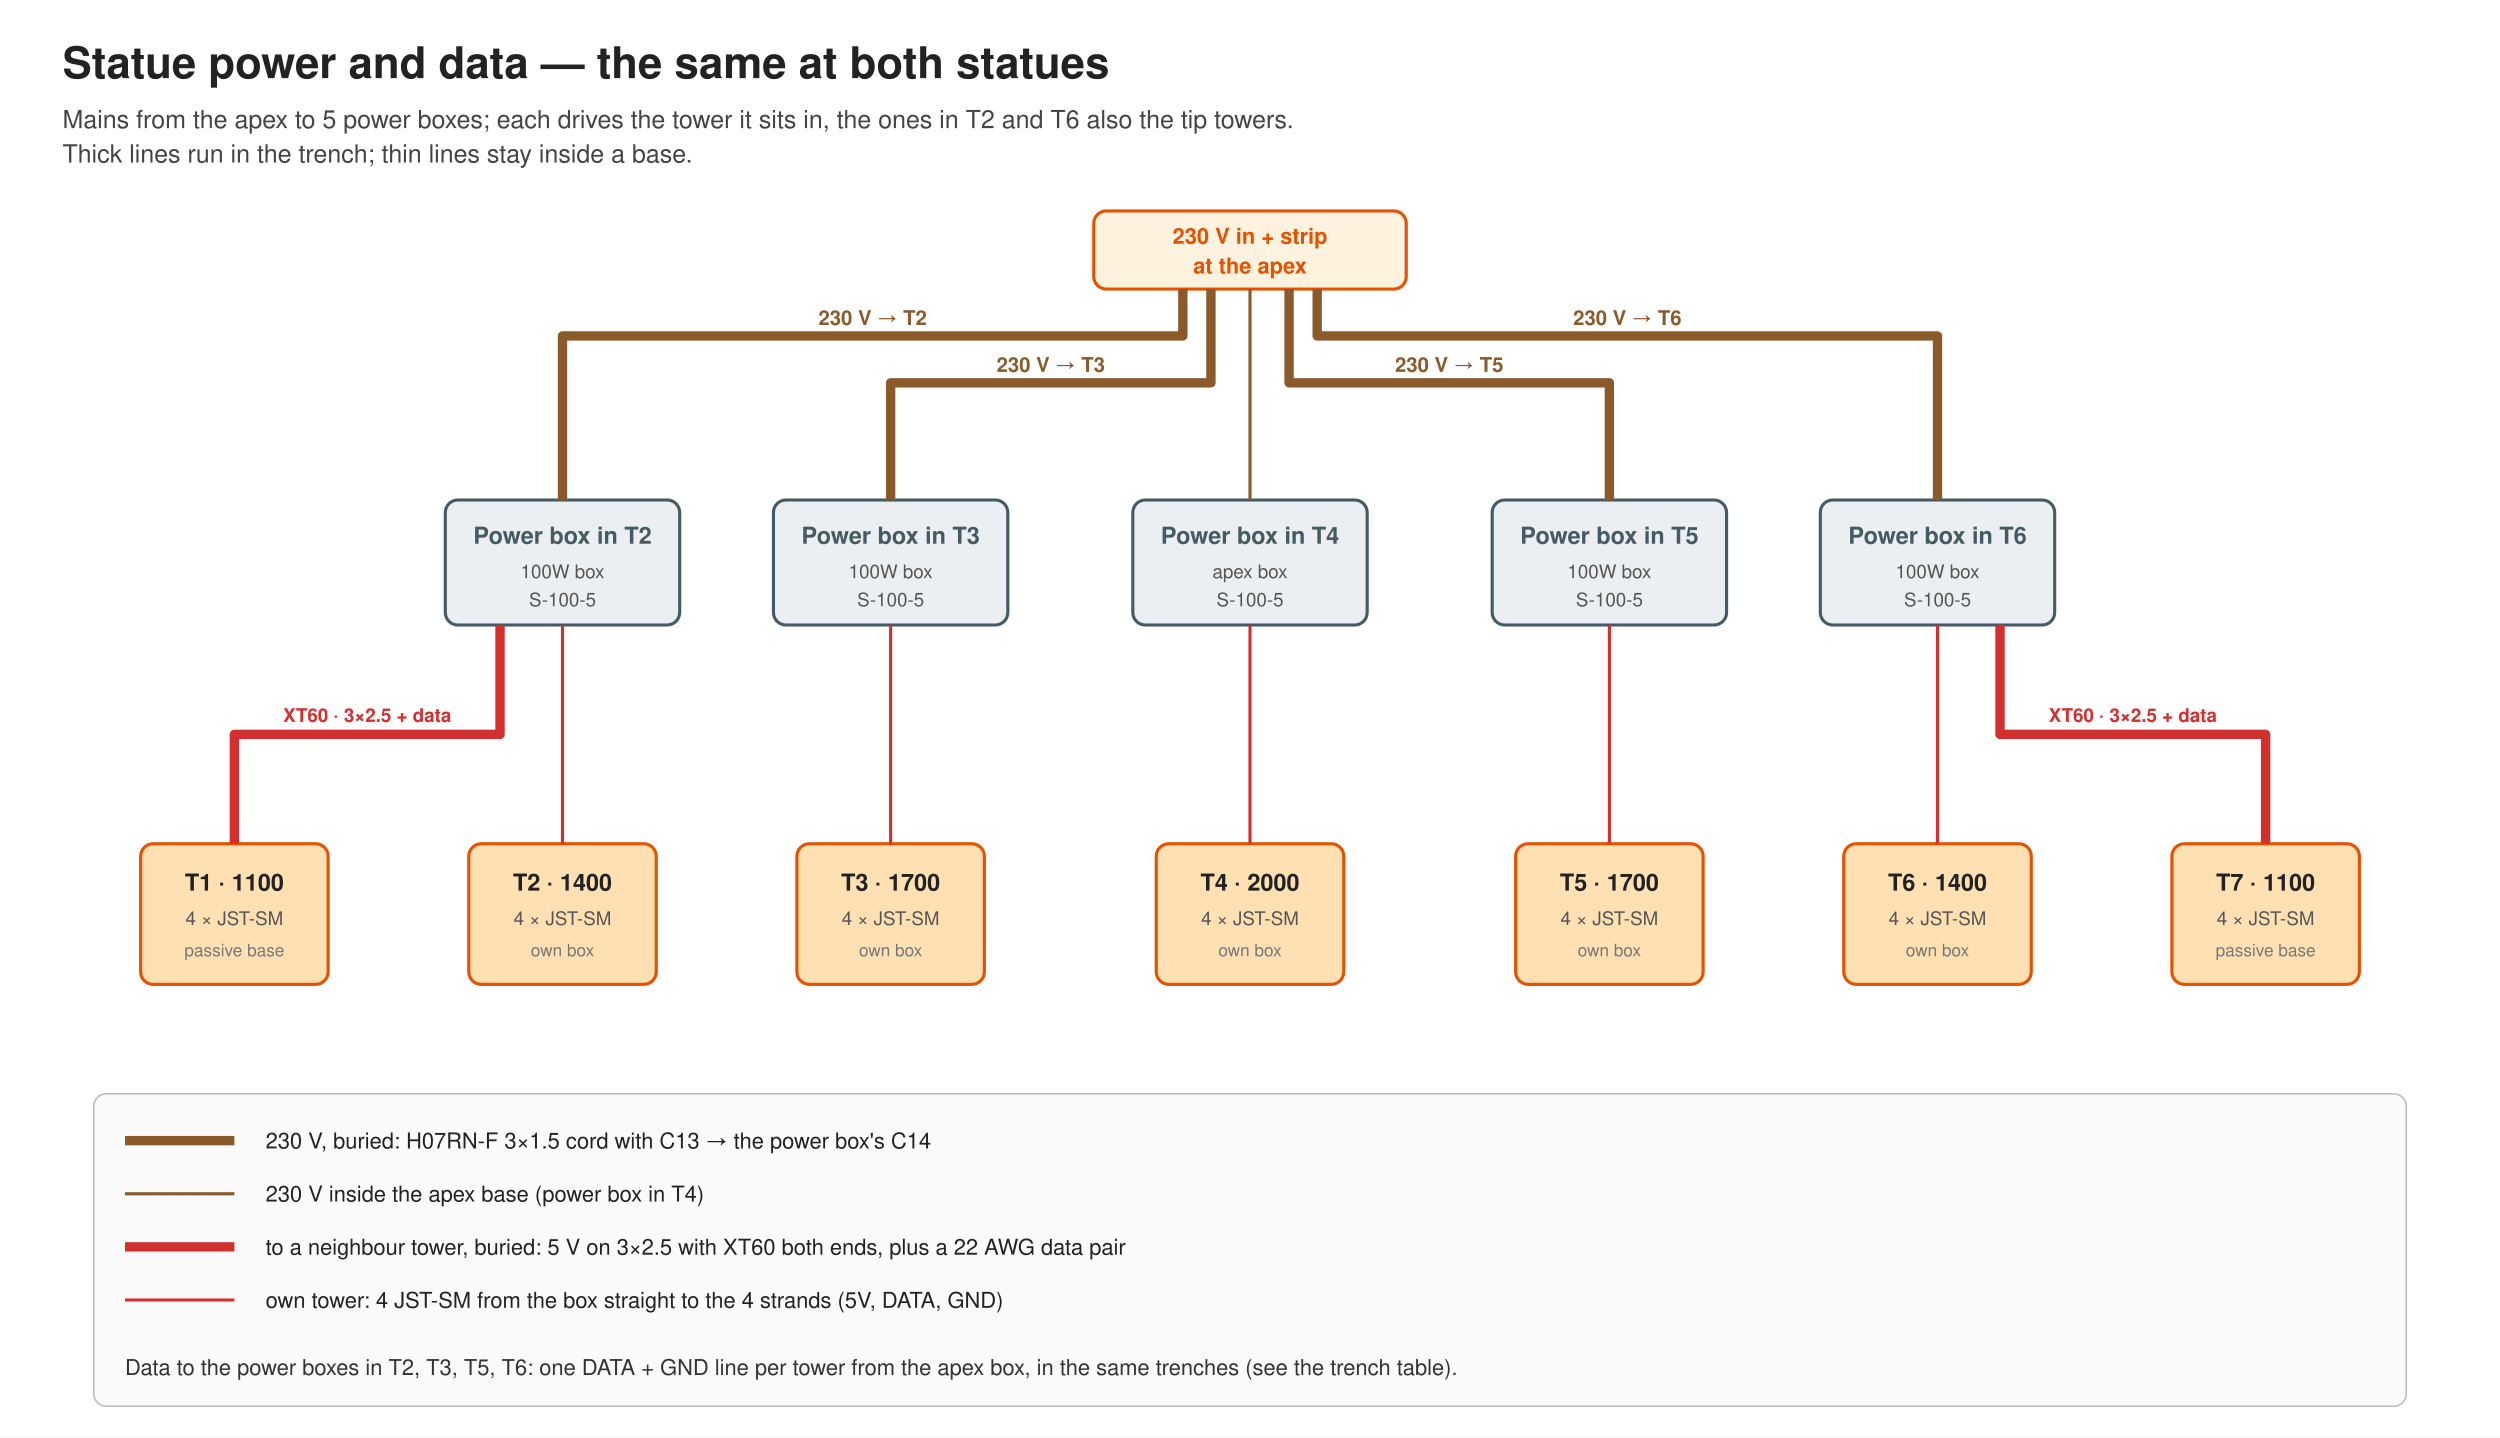
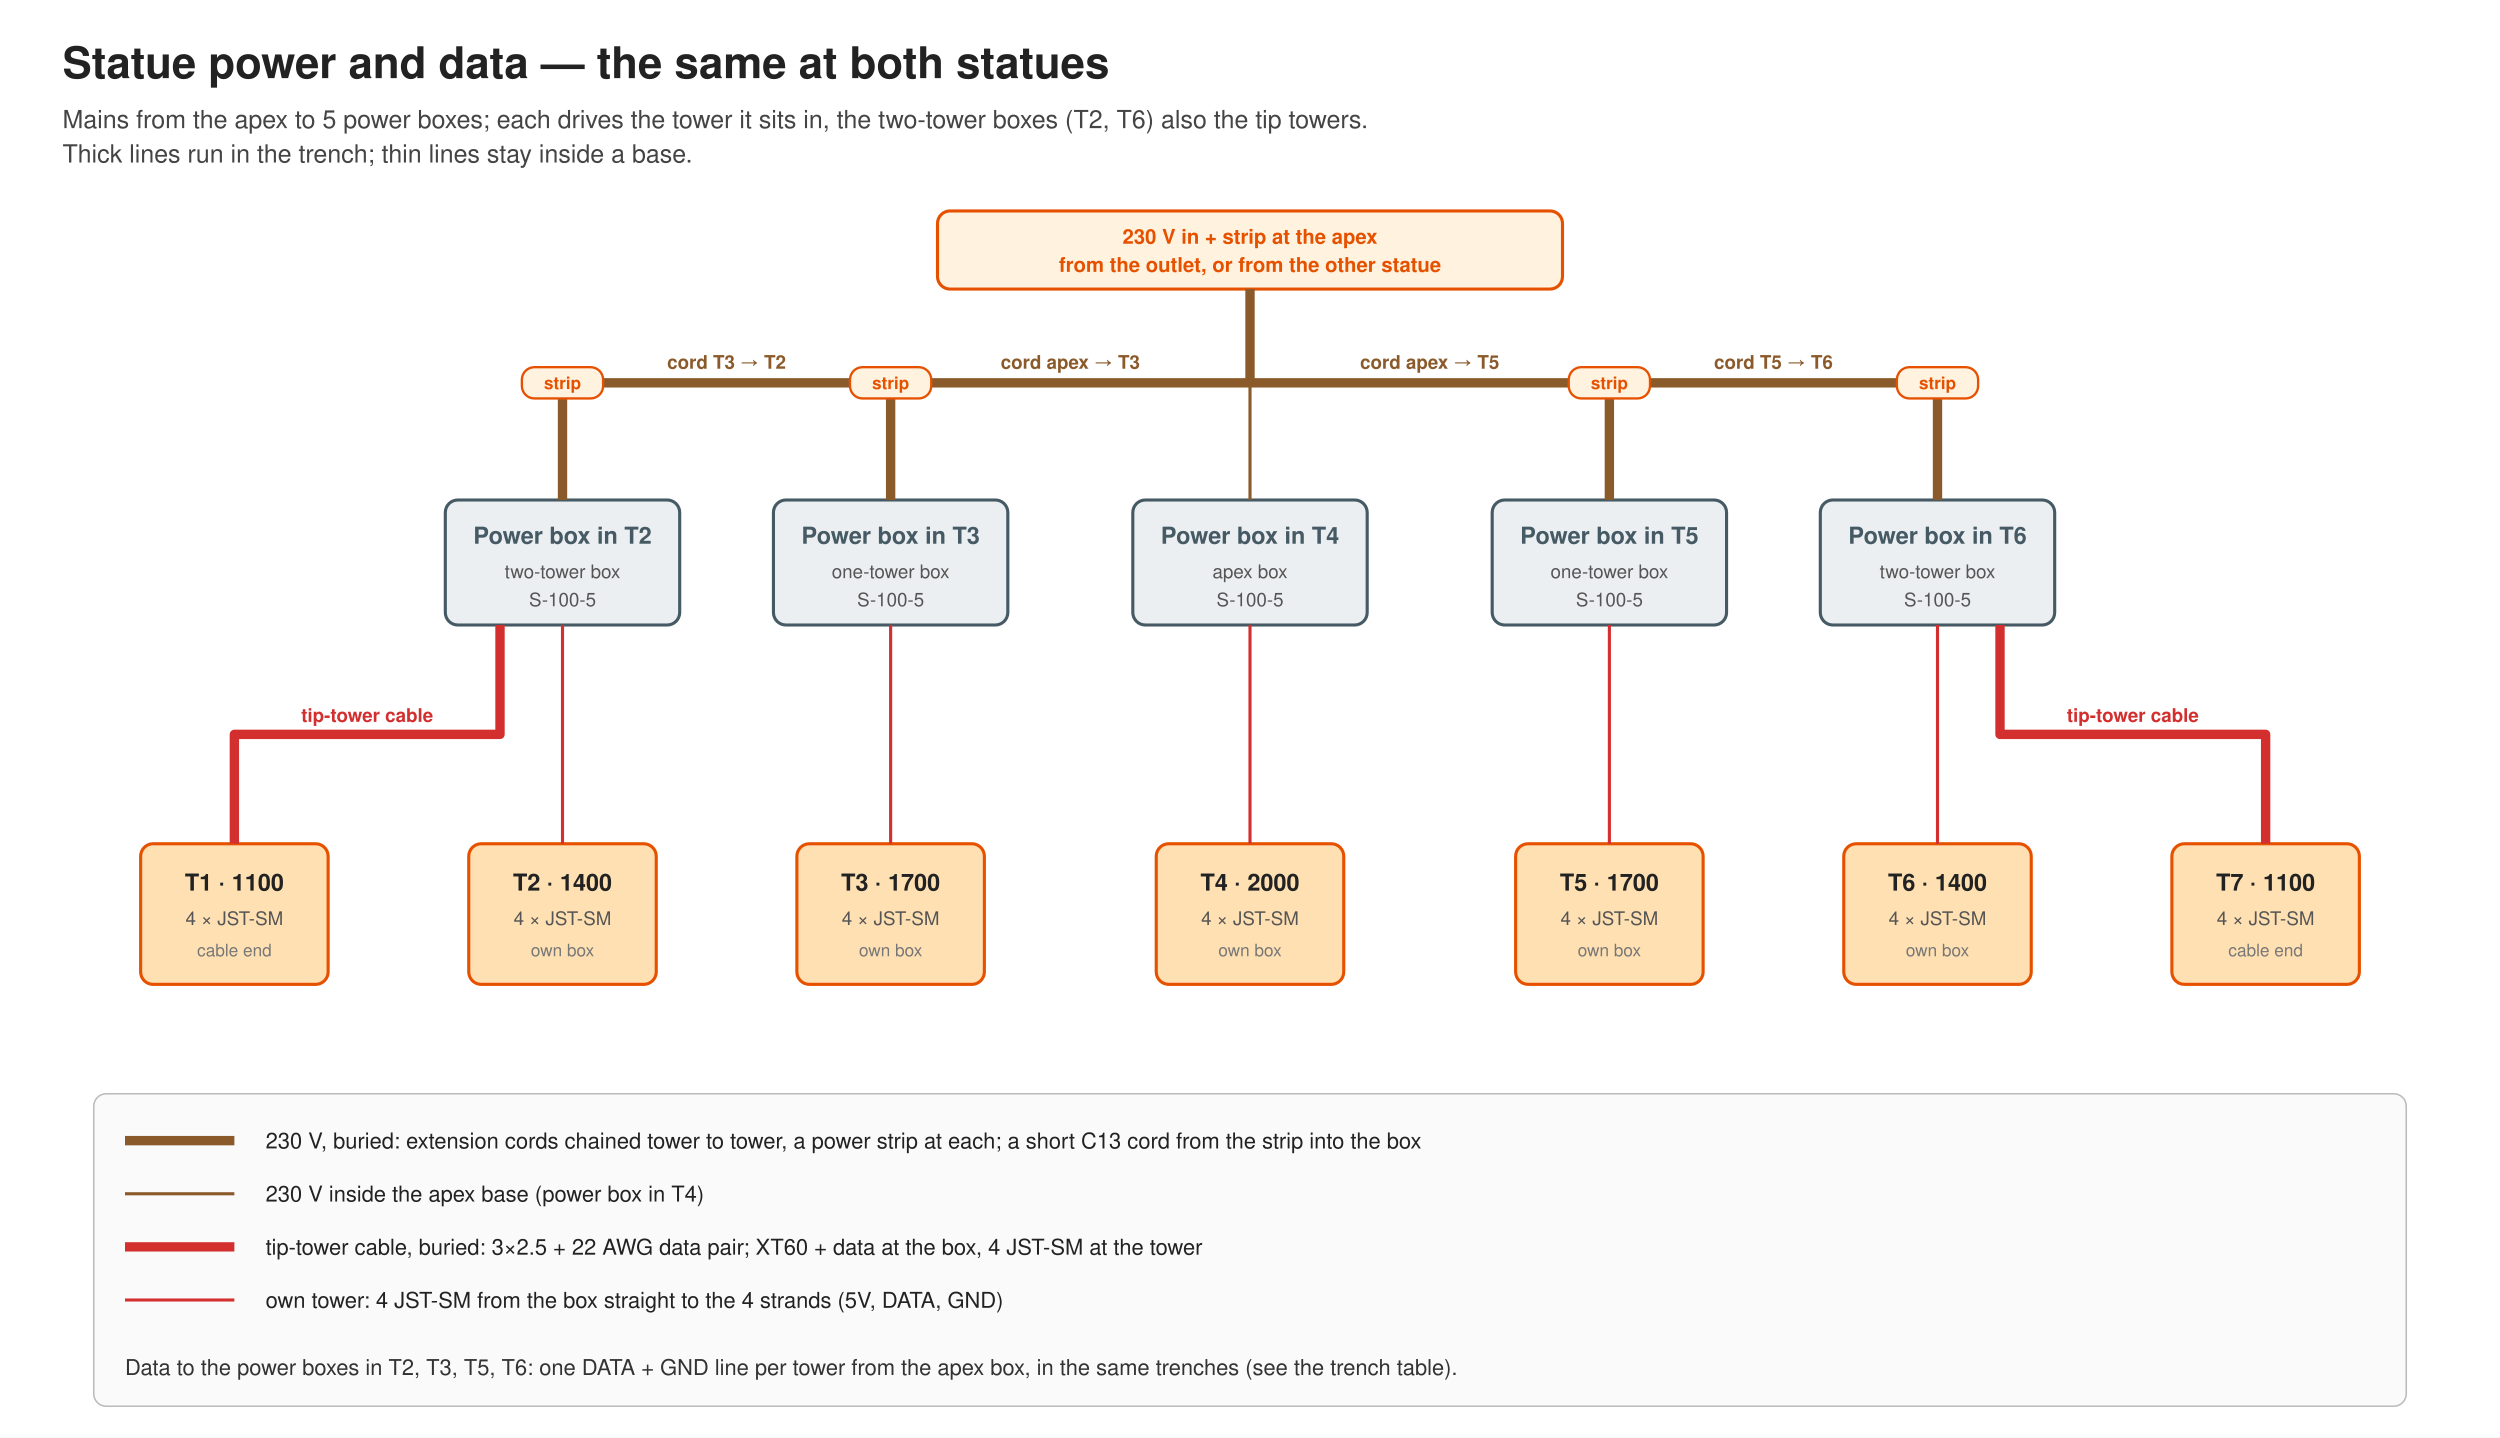
<svg xmlns="http://www.w3.org/2000/svg" width="1600" height="920" viewBox="0 0 1600 920">
  <rect x="0" y="0" width="1600" height="920" rx="0" fill="#ffffff" stroke="none" stroke-width="2" />
  <text x="40" y="50" font-family="Helvetica, Arial, sans-serif" font-size="28" text-anchor="start" font-weight="bold" fill="#222">Statue power and data — the same at both statues</text>
-   <text x="40" y="82" font-family="Helvetica, Arial, sans-serif" font-size="16" text-anchor="start" font-weight="normal" fill="#444">Mains from the apex to 5 power boxes; each drives the tower it sits in, the ones in T2 and T6 also the tip towers.</text>
+   <text x="40" y="82" font-family="Helvetica, Arial, sans-serif" font-size="16" text-anchor="start" font-weight="normal" fill="#444">Mains from the apex to 5 power boxes; each drives the tower it sits in, the two-tower boxes (T2, T6) also the tip towers.</text>
  <text x="40" y="104" font-family="Helvetica, Arial, sans-serif" font-size="16" text-anchor="start" font-weight="normal" fill="#444">Thick lines run in the trench; thin lines stay inside a base.</text>
  <rect x="90" y="540" width="120" height="90" rx="8" fill="#ffe0b2" stroke="#e65100" stroke-width="2" />
  <text x="150" y="570" font-family="Helvetica, Arial, sans-serif" font-size="15" text-anchor="middle" font-weight="bold" fill="#222">T1 · 1100</text>
  <text x="150" y="592" font-family="Helvetica, Arial, sans-serif" font-size="12" text-anchor="middle" font-weight="normal" fill="#555">4 × JST-SM</text>
-   <text x="150" y="612" font-family="Helvetica, Arial, sans-serif" font-size="11" text-anchor="middle" font-weight="normal" fill="#777">passive base</text>
+   <text x="150" y="612" font-family="Helvetica, Arial, sans-serif" font-size="11" text-anchor="middle" font-weight="normal" fill="#777">cable end</text>
  <rect x="300" y="540" width="120" height="90" rx="8" fill="#ffe0b2" stroke="#e65100" stroke-width="2" />
  <text x="360" y="570" font-family="Helvetica, Arial, sans-serif" font-size="15" text-anchor="middle" font-weight="bold" fill="#222">T2 · 1400</text>
  <text x="360" y="592" font-family="Helvetica, Arial, sans-serif" font-size="12" text-anchor="middle" font-weight="normal" fill="#555">4 × JST-SM</text>
  <text x="360" y="612" font-family="Helvetica, Arial, sans-serif" font-size="11" text-anchor="middle" font-weight="normal" fill="#777">own box</text>
  <rect x="510" y="540" width="120" height="90" rx="8" fill="#ffe0b2" stroke="#e65100" stroke-width="2" />
  <text x="570" y="570" font-family="Helvetica, Arial, sans-serif" font-size="15" text-anchor="middle" font-weight="bold" fill="#222">T3 · 1700</text>
  <text x="570" y="592" font-family="Helvetica, Arial, sans-serif" font-size="12" text-anchor="middle" font-weight="normal" fill="#555">4 × JST-SM</text>
  <text x="570" y="612" font-family="Helvetica, Arial, sans-serif" font-size="11" text-anchor="middle" font-weight="normal" fill="#777">own box</text>
  <rect x="740" y="540" width="120" height="90" rx="8" fill="#ffe0b2" stroke="#e65100" stroke-width="2" />
  <text x="800" y="570" font-family="Helvetica, Arial, sans-serif" font-size="15" text-anchor="middle" font-weight="bold" fill="#222">T4 · 2000</text>
  <text x="800" y="592" font-family="Helvetica, Arial, sans-serif" font-size="12" text-anchor="middle" font-weight="normal" fill="#555">4 × JST-SM</text>
  <text x="800" y="612" font-family="Helvetica, Arial, sans-serif" font-size="11" text-anchor="middle" font-weight="normal" fill="#777">own box</text>
  <rect x="970" y="540" width="120" height="90" rx="8" fill="#ffe0b2" stroke="#e65100" stroke-width="2" />
  <text x="1030" y="570" font-family="Helvetica, Arial, sans-serif" font-size="15" text-anchor="middle" font-weight="bold" fill="#222">T5 · 1700</text>
  <text x="1030" y="592" font-family="Helvetica, Arial, sans-serif" font-size="12" text-anchor="middle" font-weight="normal" fill="#555">4 × JST-SM</text>
  <text x="1030" y="612" font-family="Helvetica, Arial, sans-serif" font-size="11" text-anchor="middle" font-weight="normal" fill="#777">own box</text>
  <rect x="1180" y="540" width="120" height="90" rx="8" fill="#ffe0b2" stroke="#e65100" stroke-width="2" />
  <text x="1240" y="570" font-family="Helvetica, Arial, sans-serif" font-size="15" text-anchor="middle" font-weight="bold" fill="#222">T6 · 1400</text>
  <text x="1240" y="592" font-family="Helvetica, Arial, sans-serif" font-size="12" text-anchor="middle" font-weight="normal" fill="#555">4 × JST-SM</text>
  <text x="1240" y="612" font-family="Helvetica, Arial, sans-serif" font-size="11" text-anchor="middle" font-weight="normal" fill="#777">own box</text>
  <rect x="1390" y="540" width="120" height="90" rx="8" fill="#ffe0b2" stroke="#e65100" stroke-width="2" />
  <text x="1450" y="570" font-family="Helvetica, Arial, sans-serif" font-size="15" text-anchor="middle" font-weight="bold" fill="#222">T7 · 1100</text>
  <text x="1450" y="592" font-family="Helvetica, Arial, sans-serif" font-size="12" text-anchor="middle" font-weight="normal" fill="#555">4 × JST-SM</text>
-   <text x="1450" y="612" font-family="Helvetica, Arial, sans-serif" font-size="11" text-anchor="middle" font-weight="normal" fill="#777">passive base</text>
+   <text x="1450" y="612" font-family="Helvetica, Arial, sans-serif" font-size="11" text-anchor="middle" font-weight="normal" fill="#777">cable end</text>
  <rect x="285" y="320" width="150" height="80" rx="8" fill="#eceff1" stroke="#455a64" stroke-width="2" />
  <text x="360" y="348" font-family="Helvetica, Arial, sans-serif" font-size="15" text-anchor="middle" font-weight="bold" fill="#455a64">Power box in T2</text>
-   <text x="360" y="370" font-family="Helvetica, Arial, sans-serif" font-size="12" text-anchor="middle" font-weight="normal" fill="#555">100W box</text>
+   <text x="360" y="370" font-family="Helvetica, Arial, sans-serif" font-size="12" text-anchor="middle" font-weight="normal" fill="#555">two-tower box</text>
  <text x="360" y="388" font-family="Helvetica, Arial, sans-serif" font-size="12" text-anchor="middle" font-weight="normal" fill="#555">S-100-5</text>
  <rect x="495" y="320" width="150" height="80" rx="8" fill="#eceff1" stroke="#455a64" stroke-width="2" />
  <text x="570" y="348" font-family="Helvetica, Arial, sans-serif" font-size="15" text-anchor="middle" font-weight="bold" fill="#455a64">Power box in T3</text>
-   <text x="570" y="370" font-family="Helvetica, Arial, sans-serif" font-size="12" text-anchor="middle" font-weight="normal" fill="#555">100W box</text>
+   <text x="570" y="370" font-family="Helvetica, Arial, sans-serif" font-size="12" text-anchor="middle" font-weight="normal" fill="#555">one-tower box</text>
  <text x="570" y="388" font-family="Helvetica, Arial, sans-serif" font-size="12" text-anchor="middle" font-weight="normal" fill="#555">S-100-5</text>
  <rect x="725" y="320" width="150" height="80" rx="8" fill="#eceff1" stroke="#455a64" stroke-width="2" />
  <text x="800" y="348" font-family="Helvetica, Arial, sans-serif" font-size="15" text-anchor="middle" font-weight="bold" fill="#455a64">Power box in T4</text>
  <text x="800" y="370" font-family="Helvetica, Arial, sans-serif" font-size="12" text-anchor="middle" font-weight="normal" fill="#555">apex box</text>
  <text x="800" y="388" font-family="Helvetica, Arial, sans-serif" font-size="12" text-anchor="middle" font-weight="normal" fill="#555">S-100-5</text>
  <rect x="955" y="320" width="150" height="80" rx="8" fill="#eceff1" stroke="#455a64" stroke-width="2" />
  <text x="1030" y="348" font-family="Helvetica, Arial, sans-serif" font-size="15" text-anchor="middle" font-weight="bold" fill="#455a64">Power box in T5</text>
-   <text x="1030" y="370" font-family="Helvetica, Arial, sans-serif" font-size="12" text-anchor="middle" font-weight="normal" fill="#555">100W box</text>
+   <text x="1030" y="370" font-family="Helvetica, Arial, sans-serif" font-size="12" text-anchor="middle" font-weight="normal" fill="#555">one-tower box</text>
  <text x="1030" y="388" font-family="Helvetica, Arial, sans-serif" font-size="12" text-anchor="middle" font-weight="normal" fill="#555">S-100-5</text>
  <rect x="1165" y="320" width="150" height="80" rx="8" fill="#eceff1" stroke="#455a64" stroke-width="2" />
  <text x="1240" y="348" font-family="Helvetica, Arial, sans-serif" font-size="15" text-anchor="middle" font-weight="bold" fill="#455a64">Power box in T6</text>
-   <text x="1240" y="370" font-family="Helvetica, Arial, sans-serif" font-size="12" text-anchor="middle" font-weight="normal" fill="#555">100W box</text>
+   <text x="1240" y="370" font-family="Helvetica, Arial, sans-serif" font-size="12" text-anchor="middle" font-weight="normal" fill="#555">two-tower box</text>
  <text x="1240" y="388" font-family="Helvetica, Arial, sans-serif" font-size="12" text-anchor="middle" font-weight="normal" fill="#555">S-100-5</text>
-   <rect x="700" y="135" width="200" height="50" rx="8" fill="#fff3e0" stroke="#e65100" stroke-width="2" />
-   <text x="800" y="156" font-family="Helvetica, Arial, sans-serif" font-size="14" text-anchor="middle" font-weight="bold" fill="#e65100">230 V in + strip</text>
-   <text x="800" y="175" font-family="Helvetica, Arial, sans-serif" font-size="14" text-anchor="middle" font-weight="bold" fill="#e65100">at the apex</text>
+   <rect x="600" y="135" width="400" height="50" rx="8" fill="#fff3e0" stroke="#e65100" stroke-width="2" />
+   <text x="800" y="156" font-family="Helvetica, Arial, sans-serif" font-size="13" text-anchor="middle" font-weight="bold" fill="#e65100">230 V in + strip at the apex</text>
+   <text x="800" y="174" font-family="Helvetica, Arial, sans-serif" font-size="13" text-anchor="middle" font-weight="bold" fill="#e65100">from the outlet, or from the other statue</text>
  <polyline points="800,185 800,320" fill="none" stroke="#8b5a2b" stroke-width="2" stroke-linejoin="round" />
-   <polyline points="775,185 775,245 570,245 570,320" fill="none" stroke="#8b5a2b" stroke-width="6" stroke-linejoin="round" />
-   <text x="672.5" y="238" font-family="Helvetica, Arial, sans-serif" font-size="13" text-anchor="middle" font-weight="bold" fill="#8b5a2b">230 V → T3</text>
-   <polyline points="757,185 757,215 360,215 360,320" fill="none" stroke="#8b5a2b" stroke-width="6" stroke-linejoin="round" />
-   <text x="558.5" y="208" font-family="Helvetica, Arial, sans-serif" font-size="13" text-anchor="middle" font-weight="bold" fill="#8b5a2b">230 V → T2</text>
-   <polyline points="825,185 825,245 1030,245 1030,320" fill="none" stroke="#8b5a2b" stroke-width="6" stroke-linejoin="round" />
-   <text x="927.5" y="238" font-family="Helvetica, Arial, sans-serif" font-size="13" text-anchor="middle" font-weight="bold" fill="#8b5a2b">230 V → T5</text>
-   <polyline points="843,185 843,215 1240,215 1240,320" fill="none" stroke="#8b5a2b" stroke-width="6" stroke-linejoin="round" />
-   <text x="1041.5" y="208" font-family="Helvetica, Arial, sans-serif" font-size="13" text-anchor="middle" font-weight="bold" fill="#8b5a2b">230 V → T6</text>
+   <polyline points="800,185 800,245" fill="none" stroke="#8b5a2b" stroke-width="6" stroke-linejoin="round" />
+   <polyline points="360,245 1240,245" fill="none" stroke="#8b5a2b" stroke-width="6" stroke-linejoin="round" />
+   <polyline points="360,245 360,320" fill="none" stroke="#8b5a2b" stroke-width="6" stroke-linejoin="round" />
+   <rect x="334" y="235" width="52" height="20" rx="8" fill="#fff3e0" stroke="#e65100" stroke-width="1.5" />
+   <text x="360" y="249" font-family="Helvetica, Arial, sans-serif" font-size="11" text-anchor="middle" font-weight="bold" fill="#e65100">strip</text>
+   <polyline points="570,245 570,320" fill="none" stroke="#8b5a2b" stroke-width="6" stroke-linejoin="round" />
+   <rect x="544" y="235" width="52" height="20" rx="8" fill="#fff3e0" stroke="#e65100" stroke-width="1.5" />
+   <text x="570" y="249" font-family="Helvetica, Arial, sans-serif" font-size="11" text-anchor="middle" font-weight="bold" fill="#e65100">strip</text>
+   <polyline points="1030,245 1030,320" fill="none" stroke="#8b5a2b" stroke-width="6" stroke-linejoin="round" />
+   <rect x="1004" y="235" width="52" height="20" rx="8" fill="#fff3e0" stroke="#e65100" stroke-width="1.5" />
+   <text x="1030" y="249" font-family="Helvetica, Arial, sans-serif" font-size="11" text-anchor="middle" font-weight="bold" fill="#e65100">strip</text>
+   <polyline points="1240,245 1240,320" fill="none" stroke="#8b5a2b" stroke-width="6" stroke-linejoin="round" />
+   <rect x="1214" y="235" width="52" height="20" rx="8" fill="#fff3e0" stroke="#e65100" stroke-width="1.5" />
+   <text x="1240" y="249" font-family="Helvetica, Arial, sans-serif" font-size="11" text-anchor="middle" font-weight="bold" fill="#e65100">strip</text>
+   <text x="685.0" y="236" font-family="Helvetica, Arial, sans-serif" font-size="12" text-anchor="middle" font-weight="bold" fill="#8b5a2b">cord apex → T3</text>
+   <text x="465.0" y="236" font-family="Helvetica, Arial, sans-serif" font-size="12" text-anchor="middle" font-weight="bold" fill="#8b5a2b">cord T3 → T2</text>
+   <text x="915.0" y="236" font-family="Helvetica, Arial, sans-serif" font-size="12" text-anchor="middle" font-weight="bold" fill="#8b5a2b">cord apex → T5</text>
+   <text x="1135.0" y="236" font-family="Helvetica, Arial, sans-serif" font-size="12" text-anchor="middle" font-weight="bold" fill="#8b5a2b">cord T5 → T6</text>
  <polyline points="360,400 360,540" fill="none" stroke="#d32f2f" stroke-width="2" stroke-linejoin="round" />
  <polyline points="320,400 320,470 150,470 150,540" fill="none" stroke="#d32f2f" stroke-width="6" stroke-linejoin="round" />
-   <text x="235.0" y="462" font-family="Helvetica, Arial, sans-serif" font-size="12" text-anchor="middle" font-weight="bold" fill="#d32f2f">XT60 · 3×2.5 + data</text>
+   <text x="235.0" y="462" font-family="Helvetica, Arial, sans-serif" font-size="12" text-anchor="middle" font-weight="bold" fill="#d32f2f">tip-tower cable</text>
  <polyline points="570,400 570,540" fill="none" stroke="#d32f2f" stroke-width="2" stroke-linejoin="round" />
  <polyline points="800,400 800,540" fill="none" stroke="#d32f2f" stroke-width="2" stroke-linejoin="round" />
  <polyline points="1030,400 1030,540" fill="none" stroke="#d32f2f" stroke-width="2" stroke-linejoin="round" />
  <polyline points="1240,400 1240,540" fill="none" stroke="#d32f2f" stroke-width="2" stroke-linejoin="round" />
  <polyline points="1280,400 1280,470 1450,470 1450,540" fill="none" stroke="#d32f2f" stroke-width="6" stroke-linejoin="round" />
-   <text x="1365.0" y="462" font-family="Helvetica, Arial, sans-serif" font-size="12" text-anchor="middle" font-weight="bold" fill="#d32f2f">XT60 · 3×2.5 + data</text>
+   <text x="1365.0" y="462" font-family="Helvetica, Arial, sans-serif" font-size="12" text-anchor="middle" font-weight="bold" fill="#d32f2f">tip-tower cable</text>
  <rect x="60" y="700" width="1480" height="200" rx="8" fill="#fafafa" stroke="#bbb" stroke-width="1" />
  <polyline points="80,730 150,730" fill="none" stroke="#8b5a2b" stroke-width="6" stroke-linejoin="round" />
-   <text x="170" y="735" font-family="Helvetica, Arial, sans-serif" font-size="14" text-anchor="start" font-weight="normal" fill="#222">230 V, buried: H07RN-F 3×1.5 cord with C13 → the power box's C14</text>
+   <text x="170" y="735" font-family="Helvetica, Arial, sans-serif" font-size="14" text-anchor="start" font-weight="normal" fill="#222">230 V, buried: extension cords chained tower to tower, a power strip at each; a short C13 cord from the strip into the box</text>
  <polyline points="80,764 150,764" fill="none" stroke="#8b5a2b" stroke-width="2" stroke-linejoin="round" />
  <text x="170" y="769" font-family="Helvetica, Arial, sans-serif" font-size="14" text-anchor="start" font-weight="normal" fill="#222">230 V inside the apex base (power box in T4)</text>
  <polyline points="80,798 150,798" fill="none" stroke="#d32f2f" stroke-width="6" stroke-linejoin="round" />
-   <text x="170" y="803" font-family="Helvetica, Arial, sans-serif" font-size="14" text-anchor="start" font-weight="normal" fill="#222">to a neighbour tower, buried: 5 V on 3×2.5 with XT60 both ends, plus a 22 AWG data pair</text>
+   <text x="170" y="803" font-family="Helvetica, Arial, sans-serif" font-size="14" text-anchor="start" font-weight="normal" fill="#222">tip-tower cable, buried: 3×2.5 + 22 AWG data pair; XT60 + data at the box, 4 JST-SM at the tower</text>
  <polyline points="80,832 150,832" fill="none" stroke="#d32f2f" stroke-width="2" stroke-linejoin="round" />
  <text x="170" y="837" font-family="Helvetica, Arial, sans-serif" font-size="14" text-anchor="start" font-weight="normal" fill="#222">own tower: 4 JST-SM from the box straight to the 4 strands (5V, DATA, GND)</text>
  <text x="80" y="880" font-family="Helvetica, Arial, sans-serif" font-size="14" text-anchor="start" font-weight="normal" fill="#333">Data to the power boxes in T2, T3, T5, T6: one DATA + GND line per tower from the apex box, in the same trenches (see the trench table).</text>
</svg>
